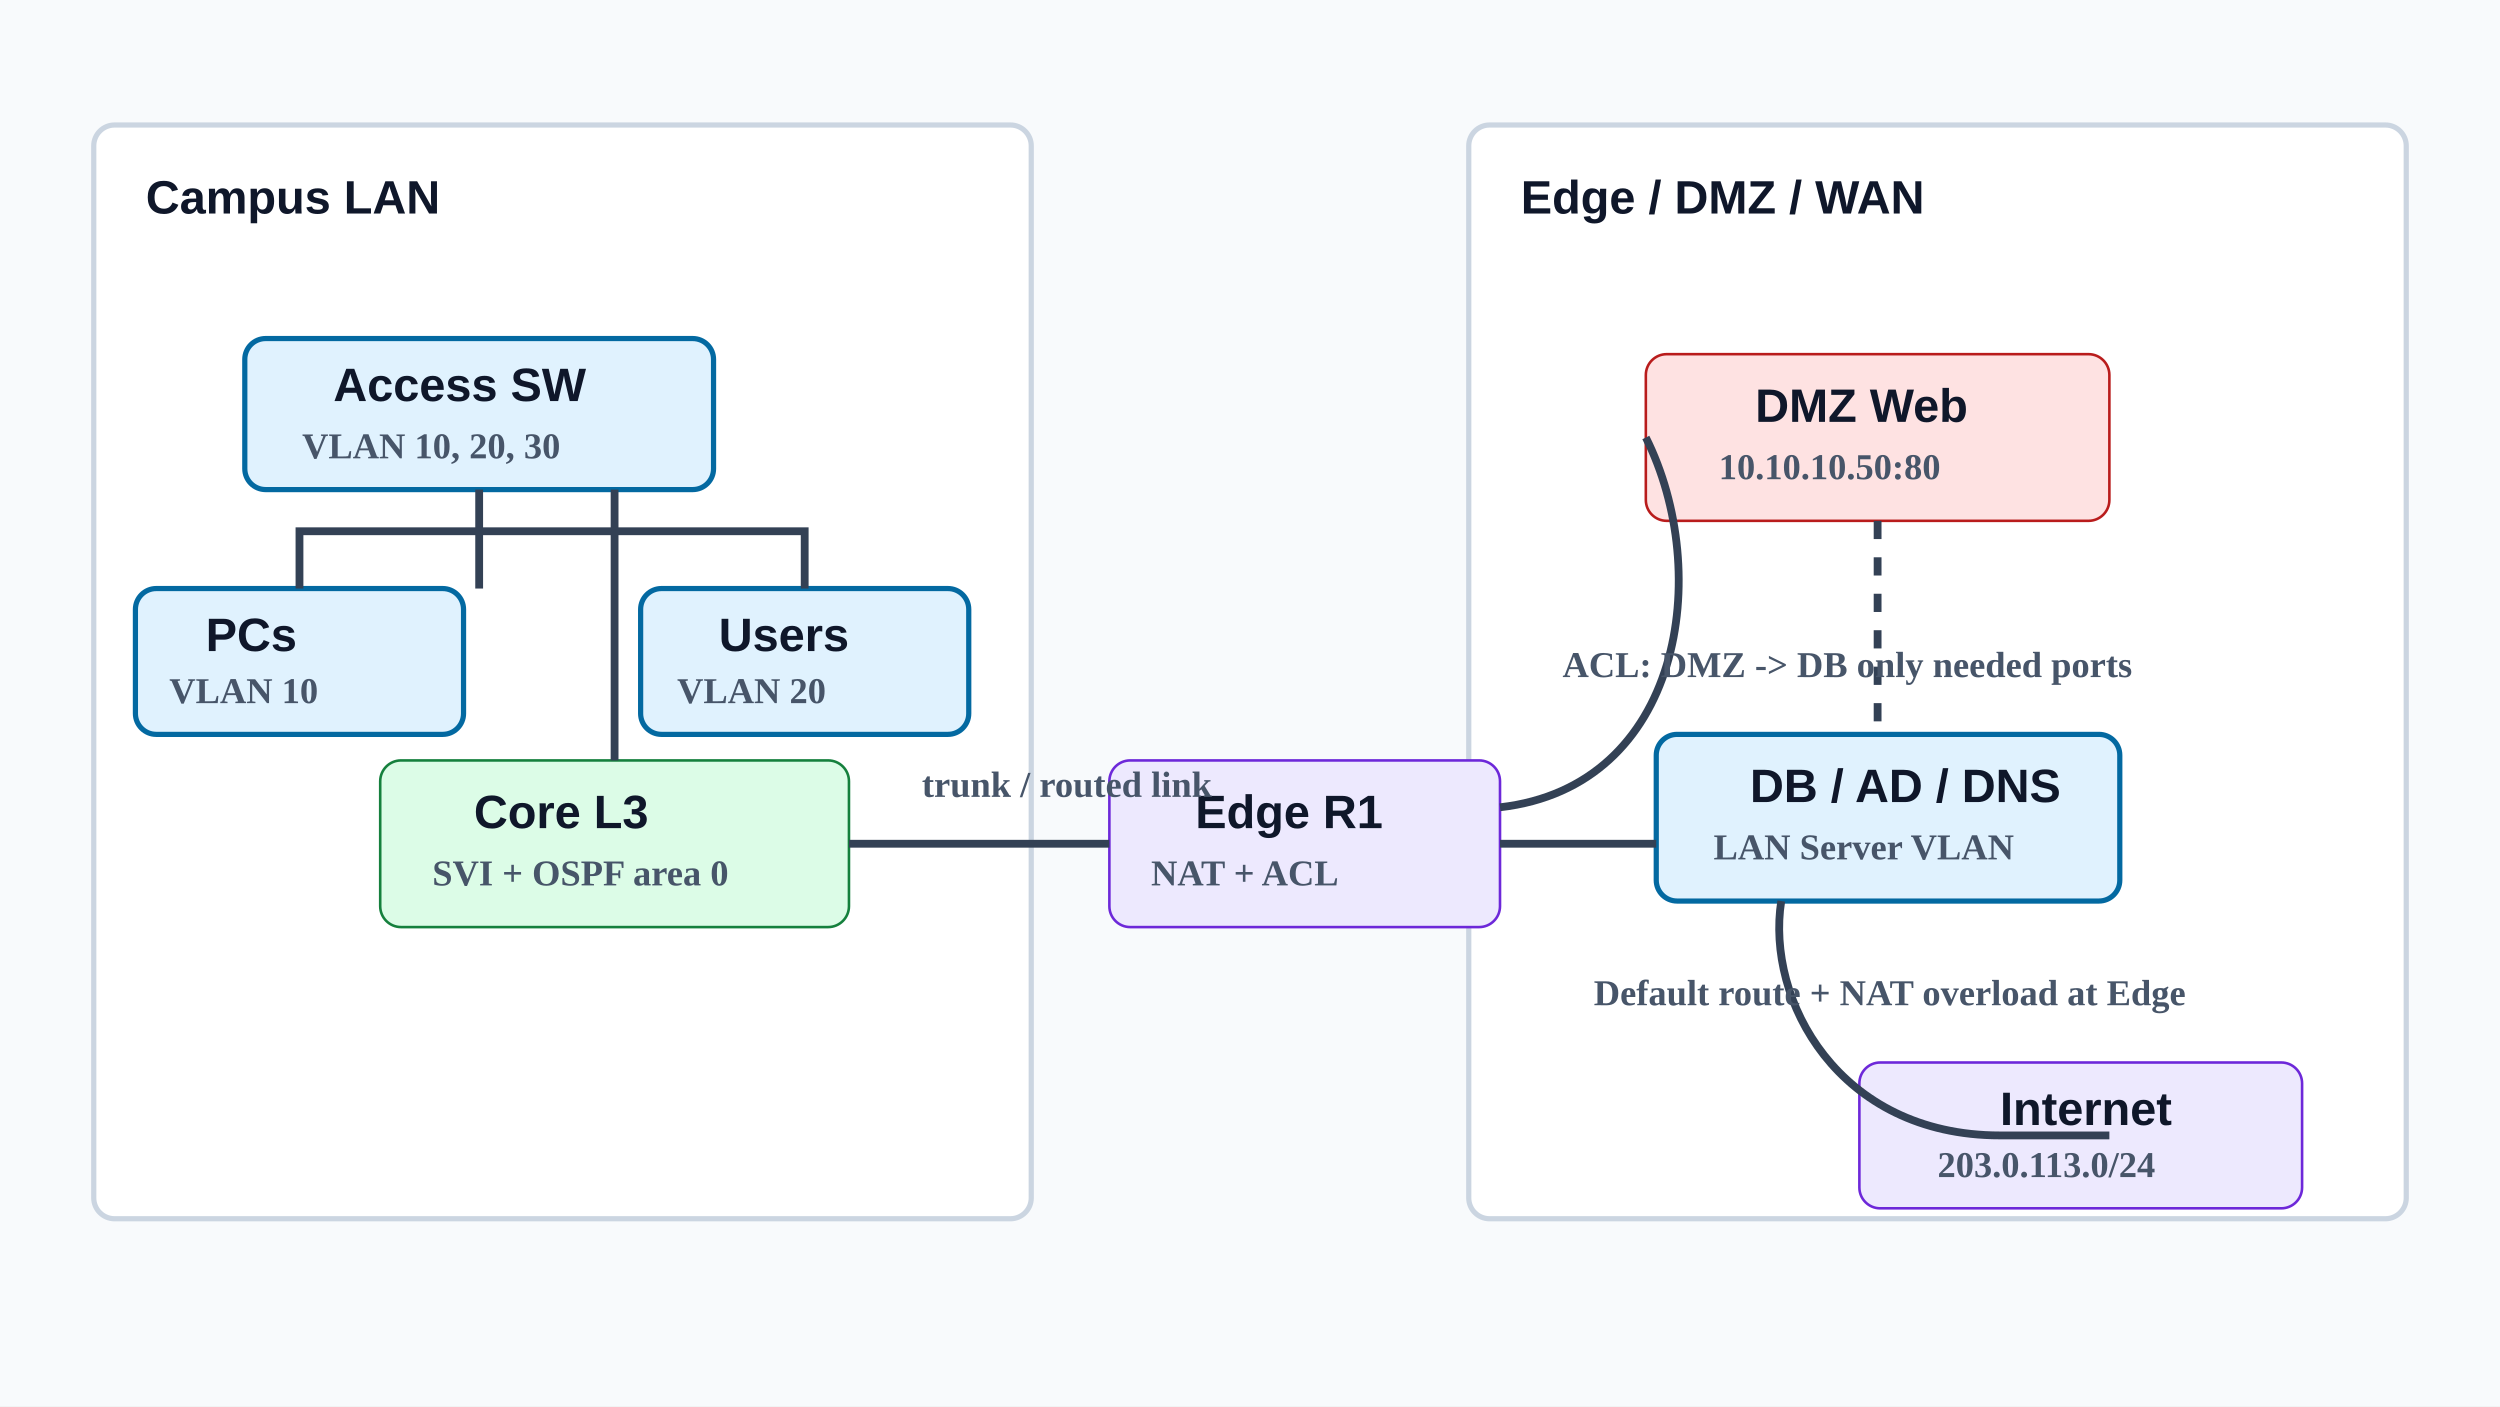
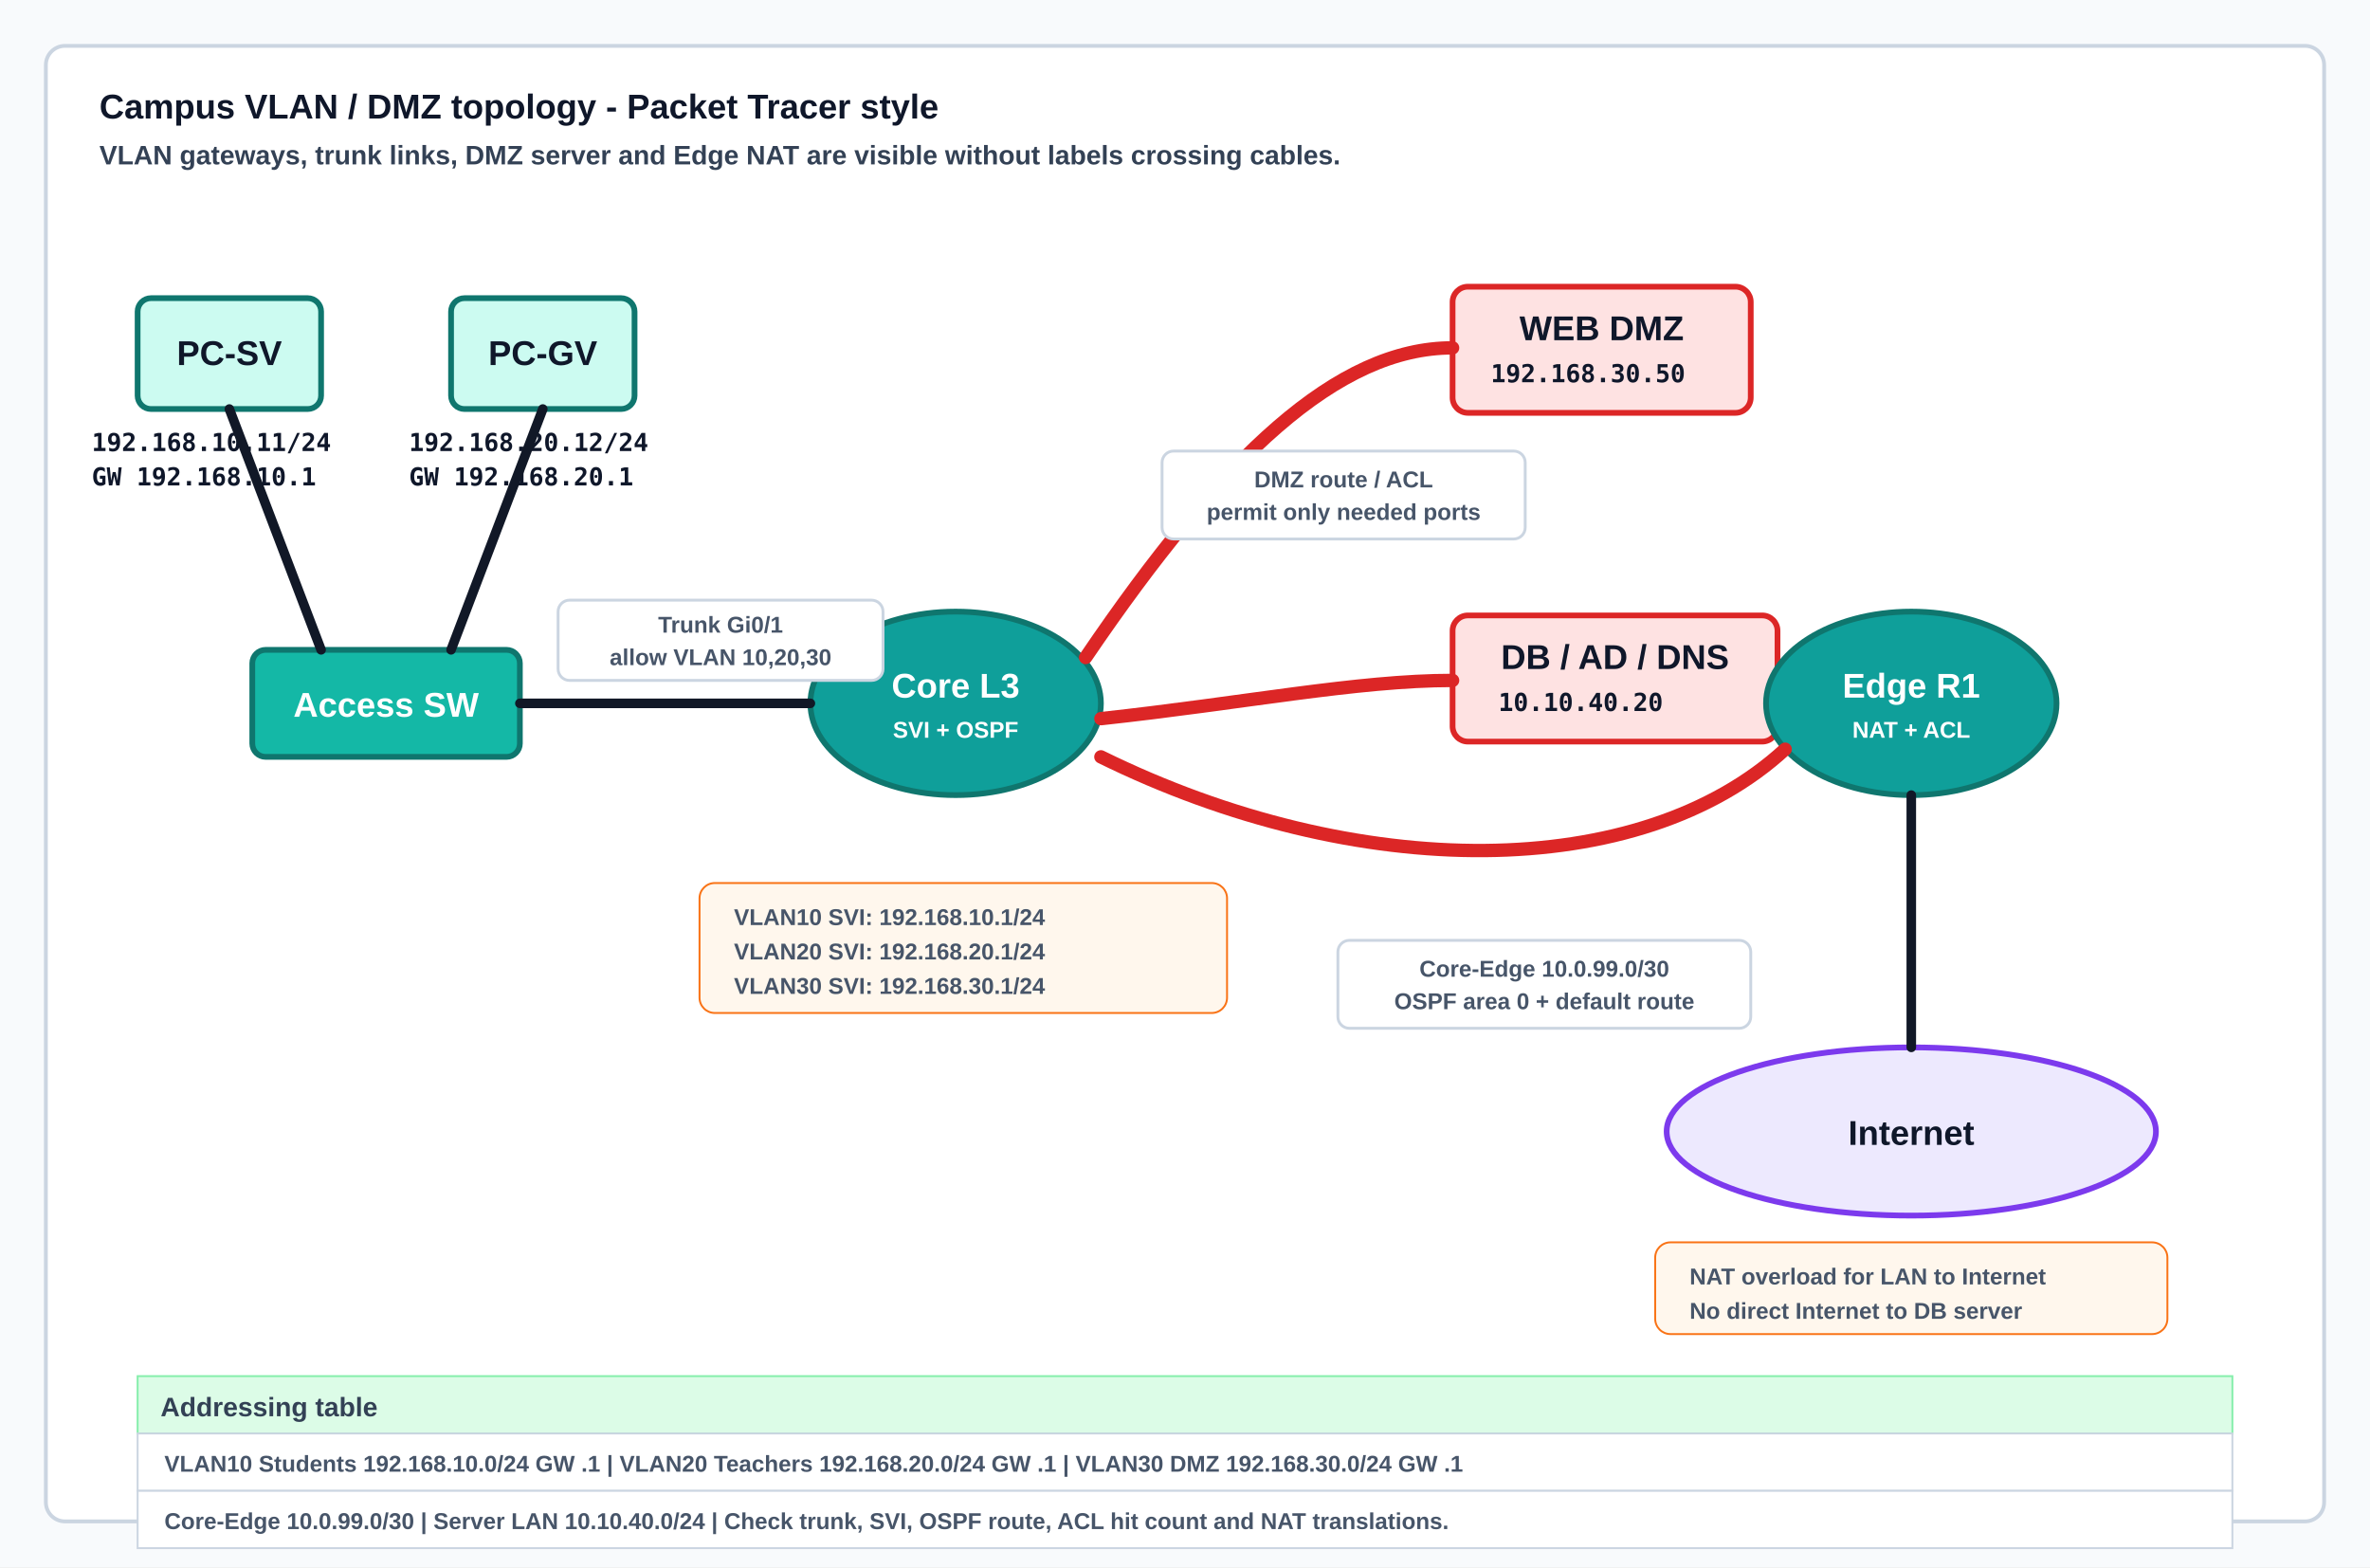
- <svg xmlns="http://www.w3.org/2000/svg" width="960" height="540" viewBox="0 0 960 540" role="img" aria-label="Campus network topology">
+ <svg xmlns="http://www.w3.org/2000/svg" viewBox="0 0 1240 820" role="img" aria-labelledby="title desc">
  <defs>
    <style>
-       .bg{fill:#f8fafc}.zone{fill:#ffffff;stroke:#cbd5e1;stroke-width:2}.node{fill:#e0f2fe;stroke:#0369a1;stroke-width:2}.core{fill:#dcfce7;stroke:#15803d}.dmz{fill:#fee2e2;stroke:#b91c1c}.wan{fill:#ede9fe;stroke:#6d28d9}.txt{font-family:Segoe UI,Arial,sans-serif;fill:#0f172a;font-size:18px;font-weight:700}.small{font-size:14px;font-weight:600;fill:#475569}.link{stroke:#334155;stroke-width:3;fill:none}.dash{stroke-dasharray:7 7}
+       .bg{fill:#f8fafc}.panel{fill:#fff;stroke:#cbd5e1;stroke-width:2}.pc{fill:#ccfbf1;stroke:#0f766e;stroke-width:3}.sw{fill:#14b8a6;stroke:#0f766e;stroke-width:3}.r{fill:#0f9f9a;stroke:#0f766e;stroke-width:3}.srv{fill:#fee2e2;stroke:#dc2626;stroke-width:3}.cloud{fill:#ede9fe;stroke:#7c3aed;stroke-width:3}.line{stroke:#111827;stroke-width:5;stroke-linecap:round}.wan{stroke:#dc2626;stroke-width:7;stroke-linecap:round;fill:none}.txt{font-family:Segoe UI,Arial,sans-serif;fill:#0f172a;font-weight:750;font-size:18px}.small{font-family:Segoe UI,Arial,sans-serif;font-size:14px;font-weight:650;fill:#334155}.tiny{font-family:Segoe UI,Arial,sans-serif;font-size:12px;font-weight:650;fill:#475569}.ip{font-family:Consolas,monospace;font-size:13px;font-weight:750;fill:#0f172a}.white{fill:#fff}.hdr{fill:#dcfce7;stroke:#86efac}.row{fill:#fff;stroke:#cbd5e1}.tag{fill:#fff7ed;stroke:#f97316}.callout{fill:#fff;stroke:#cbd5e1;stroke-width:1.5}
    </style>
  </defs>
-   <rect class="bg" width="960" height="540" />
-   <rect class="zone" x="36" y="48" width="360" height="420" rx="8" />
-   <rect class="zone" x="564" y="48" width="360" height="420" rx="8" />
-   <text class="txt" x="56" y="82">Campus LAN</text>
-   <text class="txt" x="584" y="82">Edge / DMZ / WAN</text>
-   <rect class="node" x="94" y="130" width="180" height="58" rx="8" />
-   <text class="txt" x="128" y="154">Access SW</text>
-   <text class="small" x="116" y="176">VLAN 10, 20, 30</text>
-   <rect class="core" x="146" y="292" width="180" height="64" rx="8" />
-   <text class="txt" x="182" y="318">Core L3</text>
-   <text class="small" x="166" y="340">SVI + OSPF area 0</text>
-   <rect class="node" x="52" y="226" width="126" height="56" rx="8" />
-   <text class="txt" x="79" y="250">PCs</text>
-   <text class="small" x="65" y="270">VLAN 10</text>
-   <rect class="node" x="246" y="226" width="126" height="56" rx="8" />
-   <text class="txt" x="276" y="250">Users</text>
-   <text class="small" x="260" y="270">VLAN 20</text>
-   <rect class="wan" x="426" y="292" width="150" height="64" rx="8" />
-   <text class="txt" x="459" y="318">Edge R1</text>
-   <text class="small" x="442" y="340">NAT + ACL</text>
-   <rect class="dmz" x="632" y="136" width="178" height="64" rx="8" />
-   <text class="txt" x="674" y="162">DMZ Web</text>
-   <text class="small" x="660" y="184">10.10.10.50:80</text>
-   <rect class="node" x="636" y="282" width="178" height="64" rx="8" />
-   <text class="txt" x="672" y="308">DB / AD / DNS</text>
-   <text class="small" x="658" y="330">LAN Server VLAN</text>
-   <rect class="wan" x="714" y="408" width="170" height="56" rx="8" />
-   <text class="txt" x="768" y="432">Internet</text>
-   <text class="small" x="744" y="452">203.0.113.0/24</text>
-   <path class="link" d="M184 188v38" />
-   <path class="link" d="M115 226v-22h69" />
-   <path class="link" d="M309 226v-22h-125" />
-   <path class="link" d="M236 292v-104" />
-   <path class="link" d="M326 324h100" />
-   <path class="link" d="M576 324h60" />
-   <path class="link" d="M576 310c70-8 82-90 56-142" />
-   <path class="link" d="M810 436h-42c-62 0-90-52-84-90" />
-   <path class="link dash" d="M721 200v82" />
-   <text class="small" x="354" y="306">trunk / routed link</text>
-   <text class="small" x="600" y="260">ACL: DMZ -&gt; DB only needed ports</text>
-   <text class="small" x="612" y="386">Default route + NAT overload at Edge</text>
+   <rect class="bg" width="1240" height="820" />
+   <rect class="panel" x="24" y="24" width="1192" height="772" rx="10" />
+   <text class="txt" x="52" y="62">Campus VLAN / DMZ topology - Packet Tracer style</text>
+   <text class="small" x="52" y="86">VLAN gateways, trunk links, DMZ server and Edge NAT are visible without labels crossing cables.</text>
+   <rect class="pc" x="72" y="156" width="96" height="58" rx="7" />
+   <text class="txt" x="120" y="191" text-anchor="middle">PC-SV</text>
+   <text class="ip" x="48" y="236">192.168.10.11/24</text>
+   <text class="ip" x="48" y="254">GW 192.168.10.1</text>
+   <rect class="pc" x="236" y="156" width="96" height="58" rx="7" />
+   <text class="txt" x="284" y="191" text-anchor="middle">PC-GV</text>
+   <text class="ip" x="214" y="236">192.168.20.12/24</text>
+   <text class="ip" x="214" y="254">GW 192.168.20.1</text>
+   <rect class="sw" x="132" y="340" width="140" height="56" rx="7" />
+   <text class="txt white" x="202" y="375" text-anchor="middle">Access SW</text>
+   <line class="line" x1="120" y1="214" x2="168" y2="340" />
+   <line class="line" x1="284" y1="214" x2="236" y2="340" />
+   <ellipse class="r" cx="500" cy="368" rx="76" ry="48" />
+   <text class="txt white" x="500" y="365" text-anchor="middle">Core L3</text>
+   <text class="tiny white" x="500" y="386" text-anchor="middle">SVI + OSPF</text>
+   <line class="line" x1="272" y1="368" x2="424" y2="368" />
+   <rect class="callout" x="292" y="314" width="170" height="42" rx="6" />
+   <text class="tiny" x="377" y="331" text-anchor="middle">Trunk Gi0/1</text>
+   <text class="tiny" x="377" y="348" text-anchor="middle">allow VLAN 10,20,30</text>
+   <rect class="tag" x="366" y="462" width="276" height="68" rx="8" />
+   <text class="tiny" x="384" y="484">VLAN10 SVI: 192.168.10.1/24</text>
+   <text class="tiny" x="384" y="502">VLAN20 SVI: 192.168.20.1/24</text>
+   <text class="tiny" x="384" y="520">VLAN30 SVI: 192.168.30.1/24</text>
+   <rect class="srv" x="760" y="150" width="156" height="66" rx="8" />
+   <text class="txt" x="838" y="178" text-anchor="middle">WEB DMZ</text>
+   <text class="ip" x="780" y="200">192.168.30.50</text>
+   <rect class="srv" x="760" y="322" width="170" height="66" rx="8" />
+   <text class="txt" x="845" y="350" text-anchor="middle">DB / AD / DNS</text>
+   <text class="ip" x="784" y="372">10.10.40.20</text>
+   <path class="wan" d="M568 344 C640 238 700 182 760 182" />
+   <path class="wan" d="M576 376 C650 368 710 356 760 356" />
+   <rect class="callout" x="608" y="236" width="190" height="46" rx="6" />
+   <text class="tiny" x="703" y="255" text-anchor="middle">DMZ route / ACL</text>
+   <text class="tiny" x="703" y="272" text-anchor="middle">permit only needed ports</text>
+   <ellipse class="r" cx="1000" cy="368" rx="76" ry="48" />
+   <text class="txt white" x="1000" y="365" text-anchor="middle">Edge R1</text>
+   <text class="tiny white" x="1000" y="386" text-anchor="middle">NAT + ACL</text>
+   <path class="wan" d="M576 396 C710 462 858 462 934 392" />
+   <rect class="callout" x="700" y="492" width="216" height="46" rx="6" />
+   <text class="tiny" x="808" y="511" text-anchor="middle">Core-Edge 10.0.99.0/30</text>
+   <text class="tiny" x="808" y="528" text-anchor="middle">OSPF area 0 + default route</text>
+   <ellipse class="cloud" cx="1000" cy="592" rx="128" ry="44" />
+   <text class="txt" x="1000" y="599" text-anchor="middle">Internet</text>
+   <line class="line" x1="1000" y1="416" x2="1000" y2="548" />
+   <rect class="tag" x="866" y="650" width="268" height="48" rx="8" />
+   <text class="tiny" x="884" y="672">NAT overload for LAN to Internet</text>
+   <text class="tiny" x="884" y="690">No direct Internet to DB server</text>
+   <g transform="translate(72 720)">
+     <rect class="hdr" x="0" y="0" width="1096" height="30" />
+     <text class="small" x="12" y="21">Addressing table</text>
+     <rect class="row" x="0" y="30" width="1096" height="30" />
+     <rect class="row" x="0" y="60" width="1096" height="30" />
+     <text class="tiny" x="14" y="50">VLAN10 Students 192.168.10.0/24 GW .1 | VLAN20 Teachers 192.168.20.0/24 GW .1 | VLAN30 DMZ 192.168.30.0/24 GW .1</text>
+     <text class="tiny" x="14" y="80">Core-Edge 10.0.99.0/30 | Server LAN 10.10.40.0/24 | Check trunk, SVI, OSPF route, ACL hit count and NAT translations.</text>
+   </g>
</svg>
